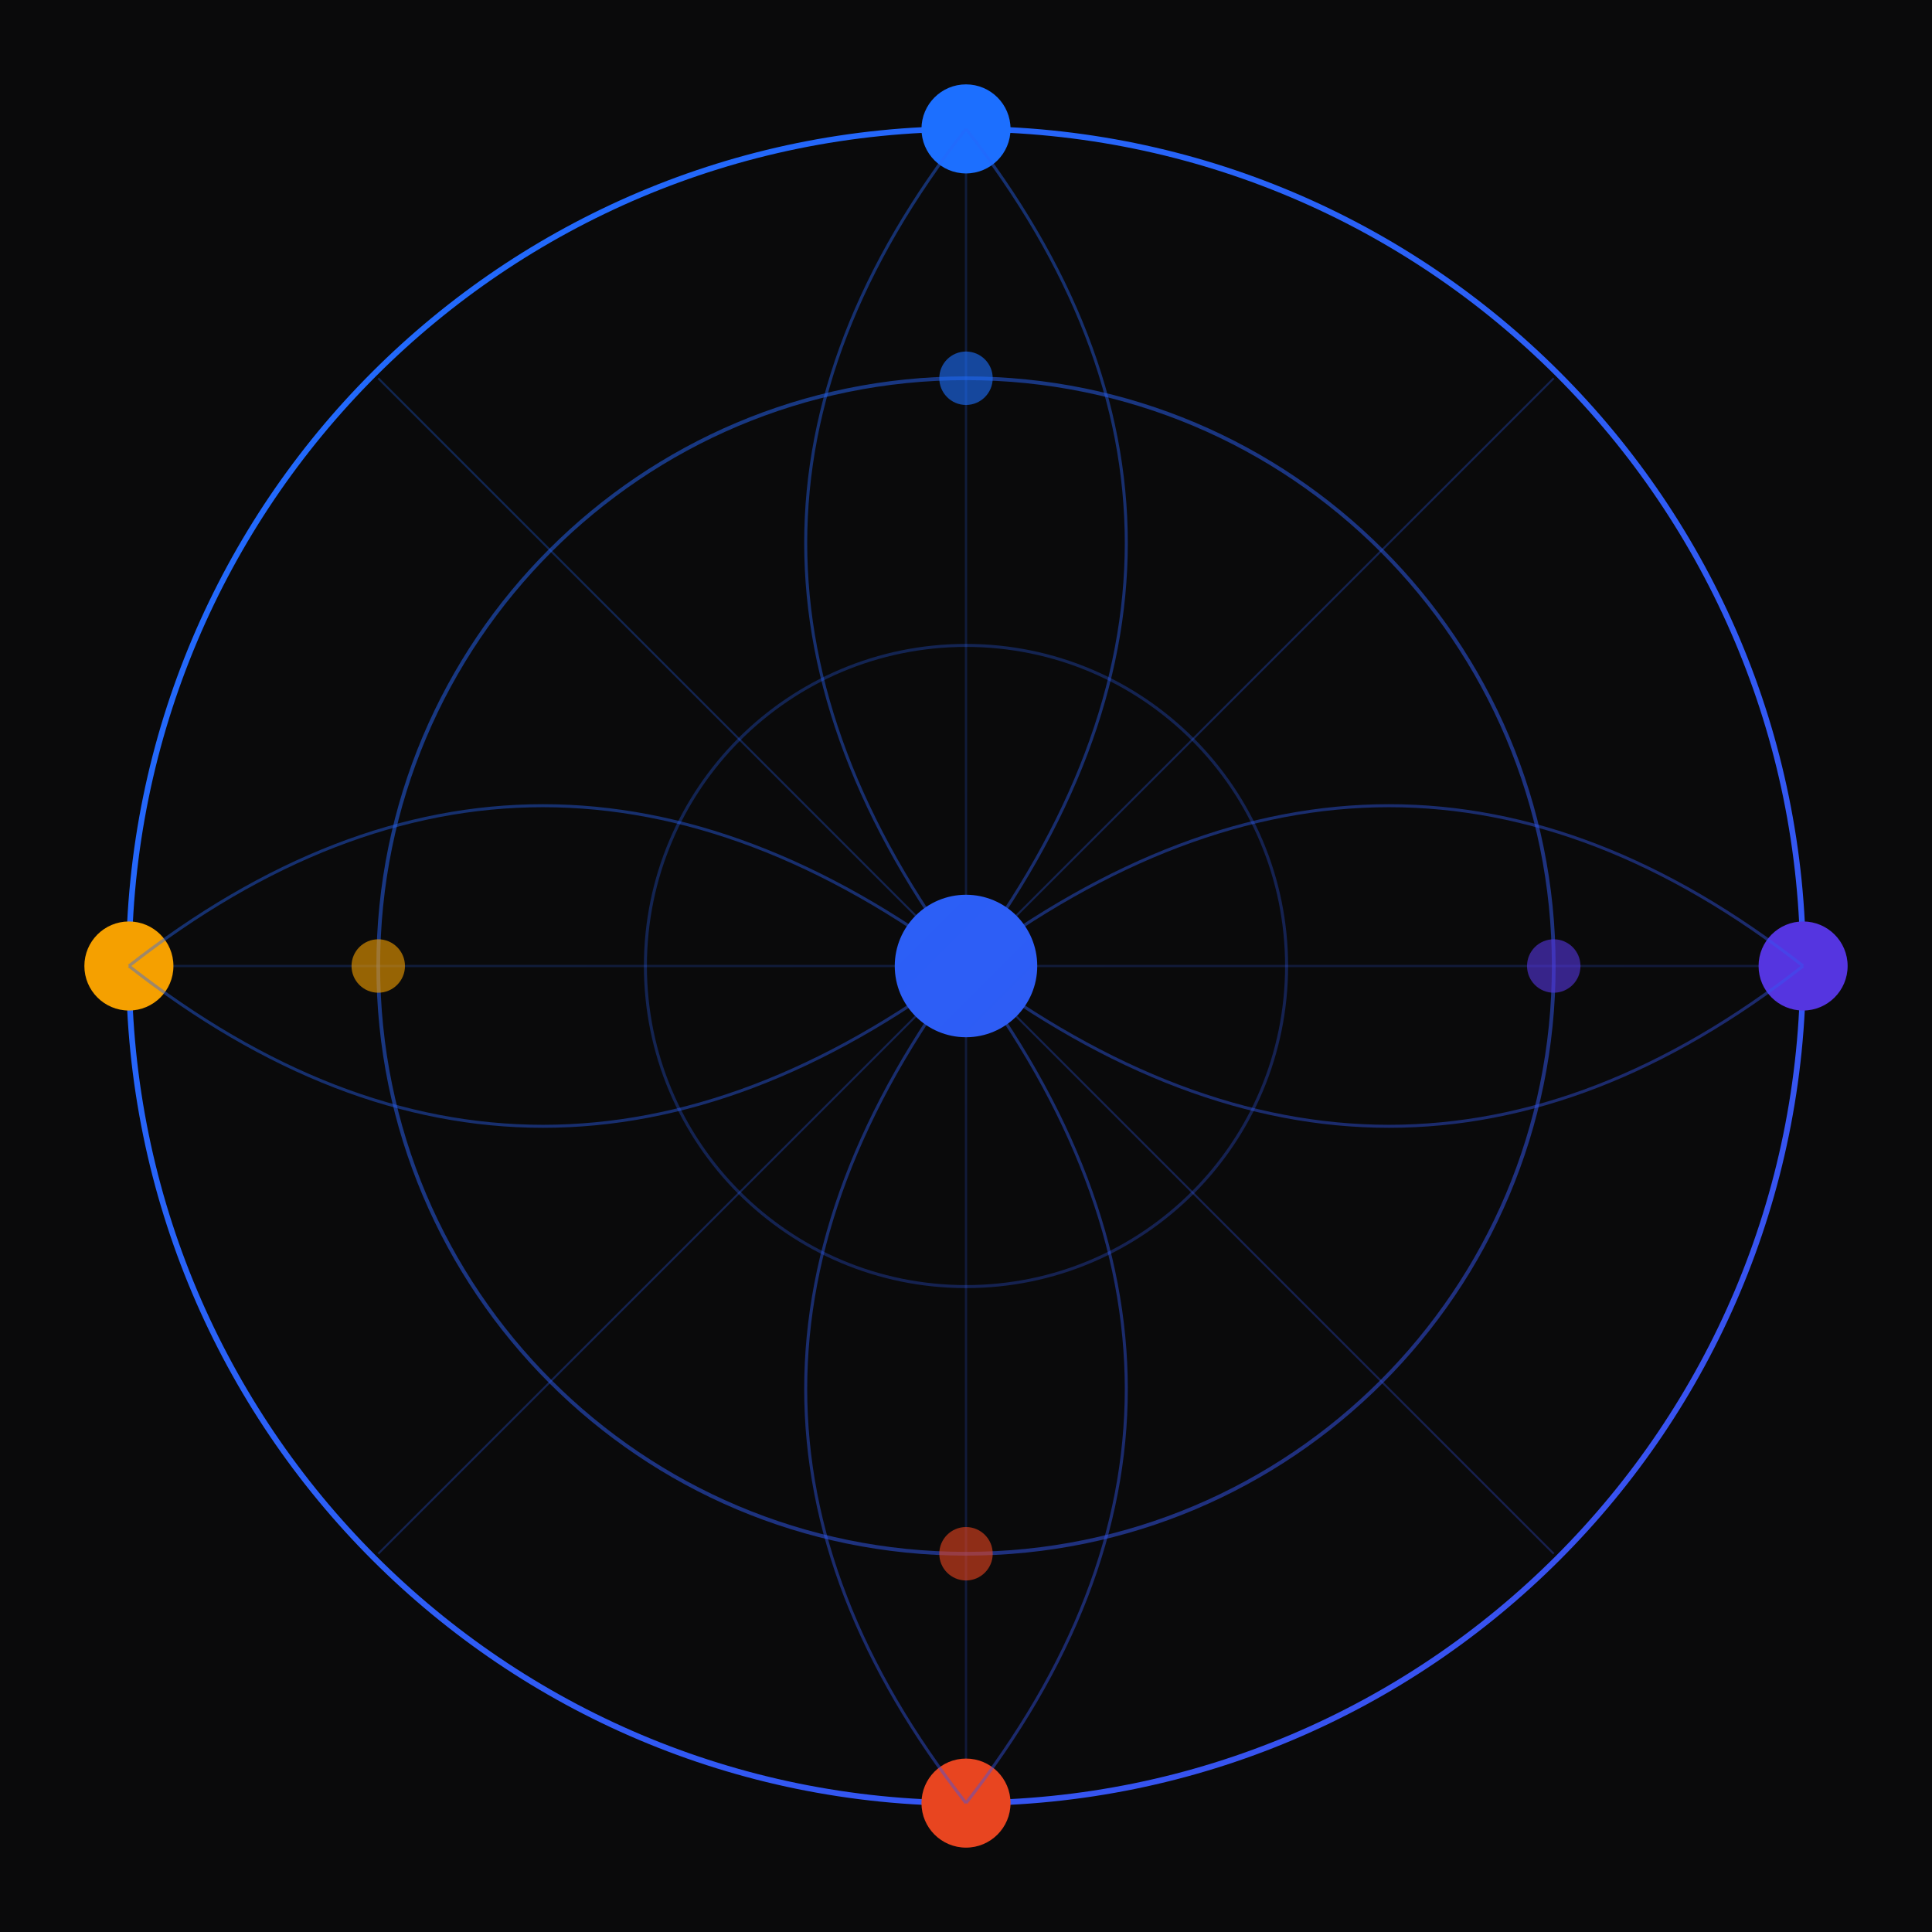
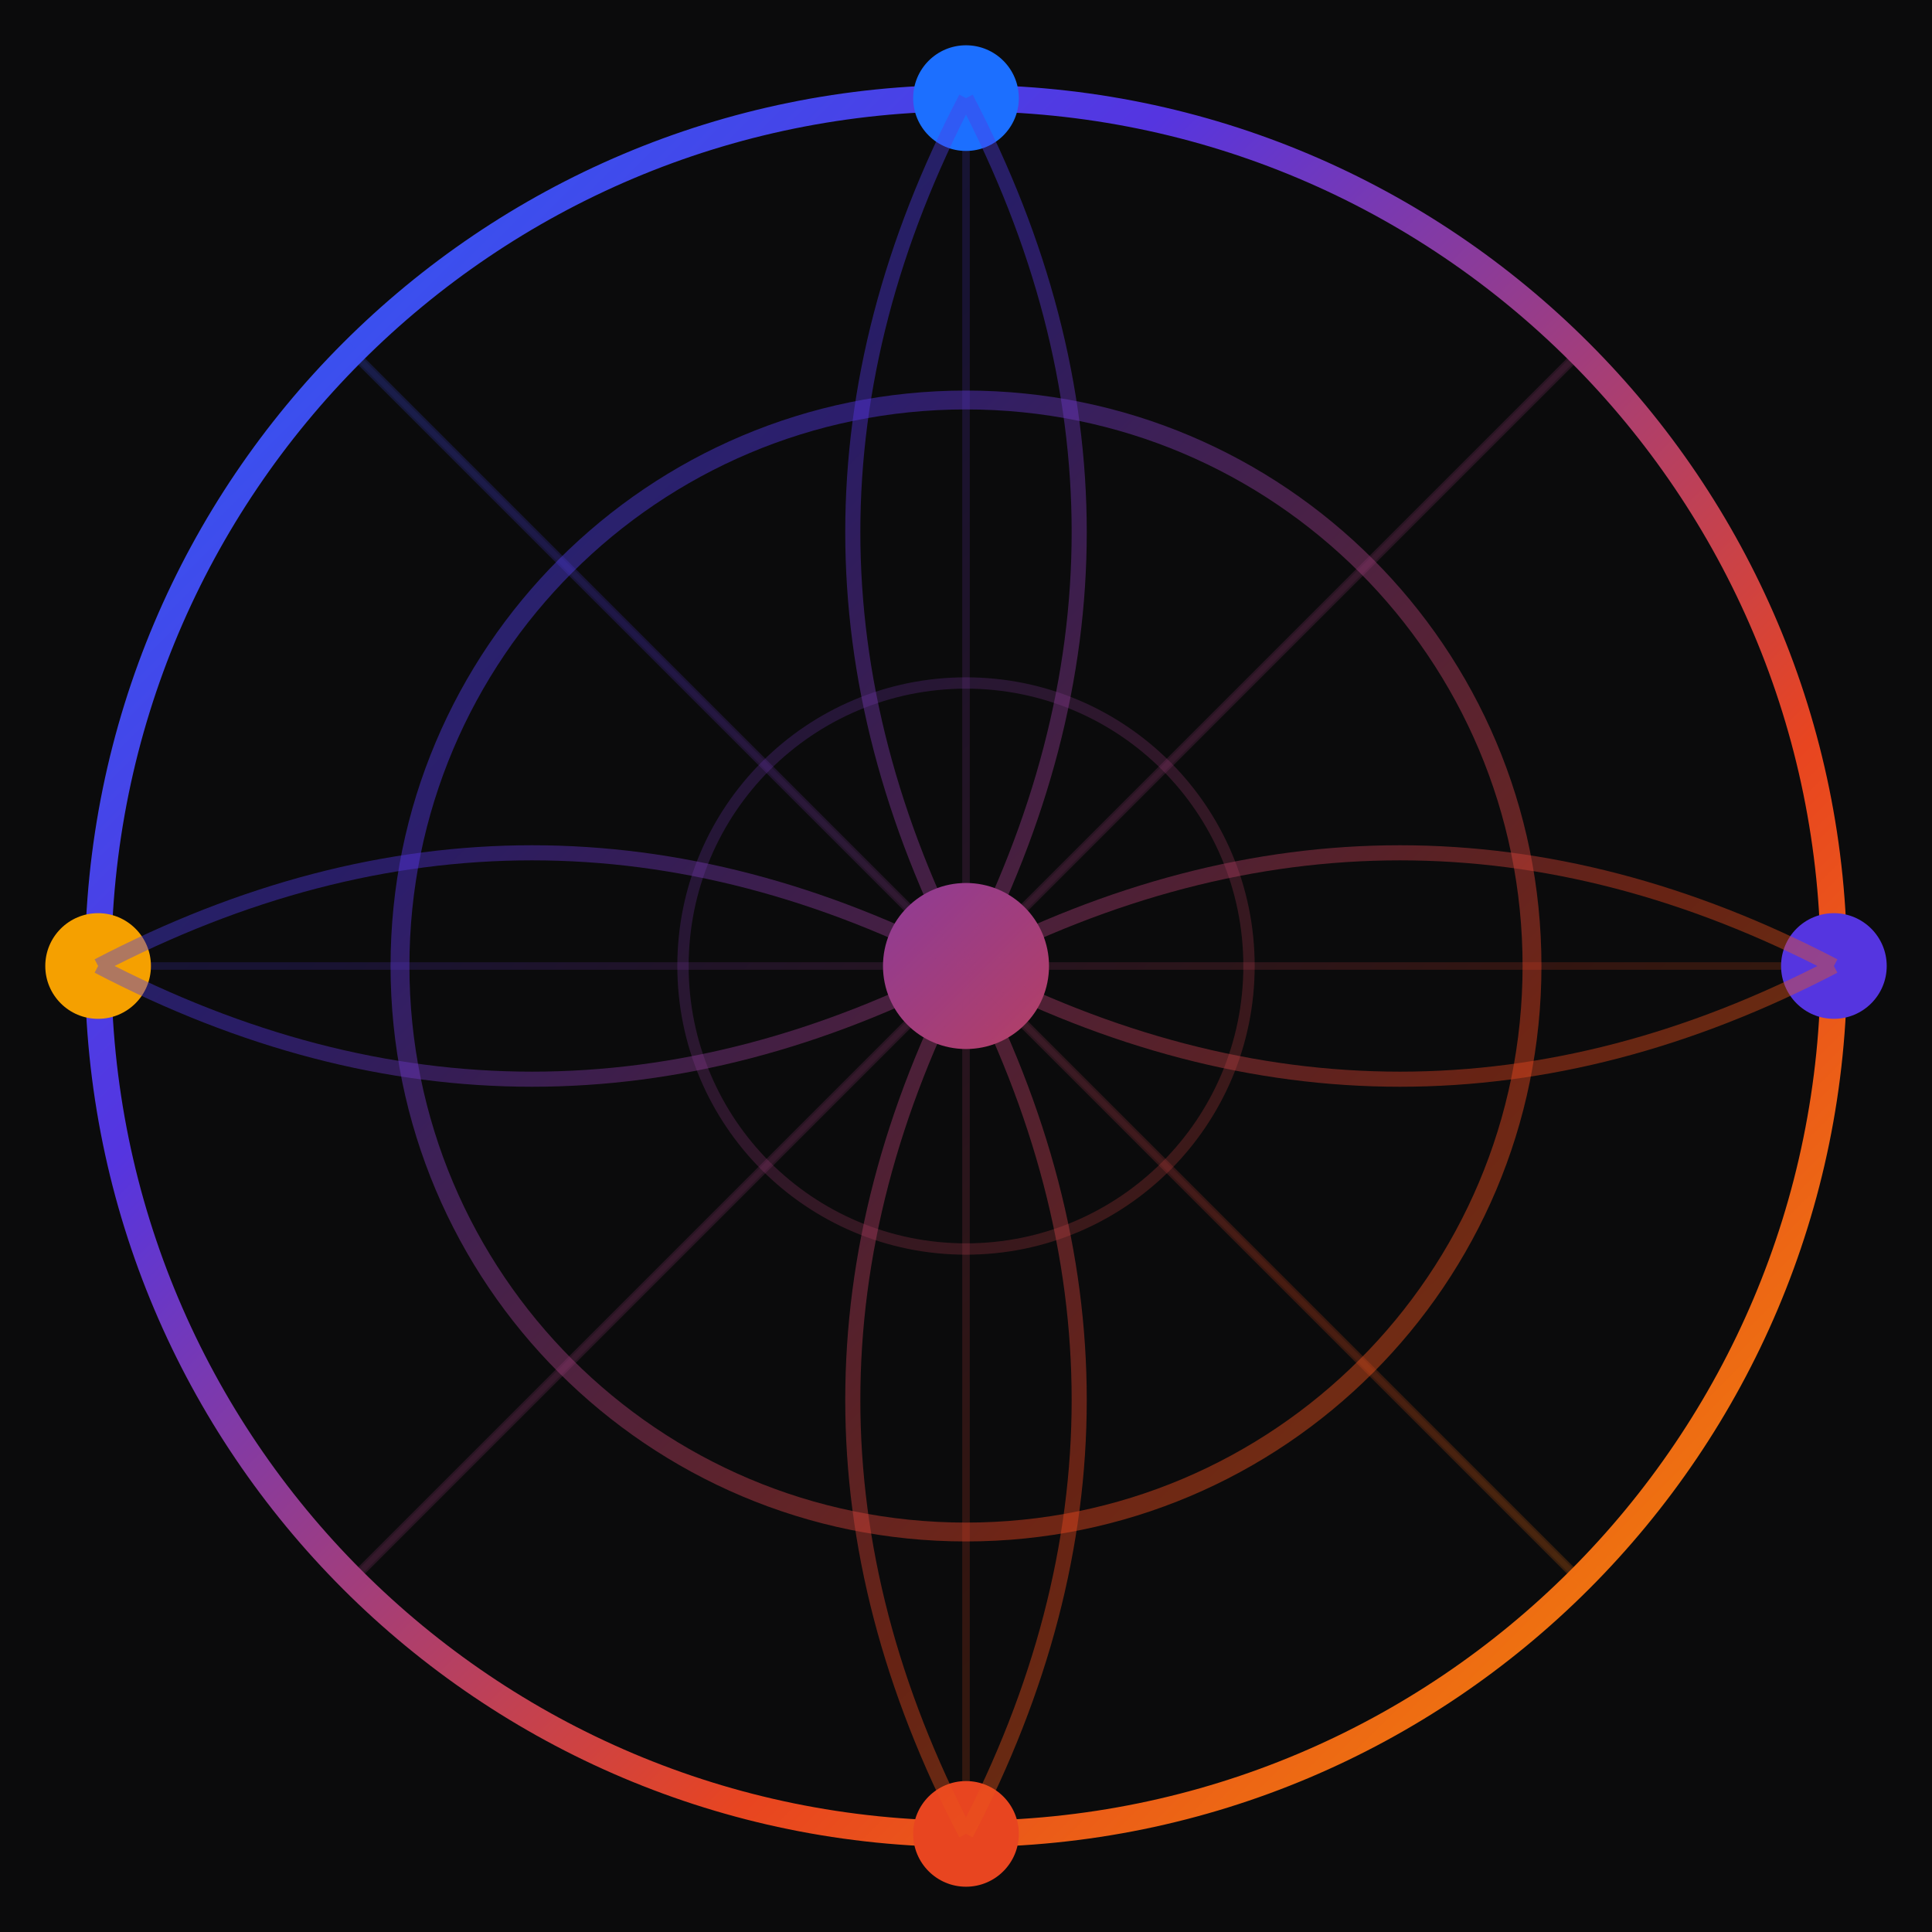
- <svg xmlns="http://www.w3.org/2000/svg" width="512" height="512" viewBox="0 0 512 512" fill="none" role="img" aria-label="OpenYantra icon">
+ <svg xmlns="http://www.w3.org/2000/svg" viewBox="0 0 512 512" width="512" height="512">
  <defs>
-     <linearGradient id="i512-g" x1="0" y1="0" x2="512" y2="512" gradientUnits="userSpaceOnUse">
+     <linearGradient id="g" x1="0" y1="0" x2="512" y2="512" gradientUnits="userSpaceOnUse">
      <stop offset="0%" stop-color="#1c6fff" />
      <stop offset="33%" stop-color="#5535e0" />
      <stop offset="66%" stop-color="#e84520" />
      <stop offset="100%" stop-color="#f5a000" />
    </linearGradient>
  </defs>
-   <rect width="512" height="512" fill="#0a0a0b" />
-   <g transform="translate(20,20) scale(4.72)">
-     <circle cx="50" cy="50" r="47" stroke="url(#i512-g)" stroke-width="0.32" fill="none" />
-     <circle cx="50" cy="50" r="33" stroke="url(#i512-g)" stroke-width="0.21" fill="none" opacity="0.5" />
-     <circle cx="50" cy="50" r="18" stroke="url(#i512-g)" stroke-width="0.17" fill="none" opacity="0.3" />
-     <line x1="50" y1="3" x2="50" y2="97" stroke="url(#i512-g)" stroke-width="0.13" opacity="0.2" />
-     <line x1="3" y1="50" x2="97" y2="50" stroke="url(#i512-g)" stroke-width="0.13" opacity="0.2" />
-     <line x1="17" y1="17" x2="83" y2="83" stroke="url(#i512-g)" stroke-width="0.11" opacity="0.12" />
-     <line x1="83" y1="17" x2="17" y2="83" stroke="url(#i512-g)" stroke-width="0.11" opacity="0.12" />
-     <circle cx="50" cy="3" r="2.5" fill="#1c6fff" />
-     <circle cx="97" cy="50" r="2.5" fill="#5535e0" />
-     <circle cx="50" cy="97" r="2.5" fill="#e84520" />
-     <circle cx="3" cy="50" r="2.5" fill="#f5a000" />
-     <circle cx="50" cy="17" r="1.5" fill="#1c6fff" opacity="0.6" />
-     <circle cx="83" cy="50" r="1.5" fill="#5535e0" opacity="0.6" />
-     <circle cx="50" cy="83" r="1.5" fill="#e84520" opacity="0.6" />
-     <circle cx="17" cy="50" r="1.5" fill="#f5a000" opacity="0.6" />
-     <path d="M50 3 Q68 26 50 50 Q32 26 50 3" stroke="url(#i512-g)" stroke-width="0.17" fill="none" opacity="0.42" />
-     <path d="M97 50 Q74 68 50 50 Q74 32 97 50" stroke="url(#i512-g)" stroke-width="0.17" fill="none" opacity="0.42" />
-     <path d="M50 97 Q32 74 50 50 Q68 74 50 97" stroke="url(#i512-g)" stroke-width="0.17" fill="none" opacity="0.42" />
-     <path d="M3 50 Q26 32 50 50 Q26 68 3 50" stroke="url(#i512-g)" stroke-width="0.17" fill="none" opacity="0.42" />
-     <path d="M17 17 Q38 38 50 50 Q29 29 17 17" stroke="url(#i512-g)" stroke-width="0.11" fill="none" opacity="0.2" />
-     <path d="M83 17 Q62 38 50 50 Q71 29 83 17" stroke="url(#i512-g)" stroke-width="0.11" fill="none" opacity="0.2" />
-     <path d="M83 83 Q62 62 50 50 Q71 71 83 83" stroke="url(#i512-g)" stroke-width="0.11" fill="none" opacity="0.2" />
-     <path d="M17 83 Q38 62 50 50 Q29 71 17 83" stroke="url(#i512-g)" stroke-width="0.11" fill="none" opacity="0.2" />
-     <circle cx="50" cy="50" r="4" fill="url(#i512-g)" />
-   </g>
+   <rect width="512" height="512" fill="#0b0b0c" />
+   <circle cx="256" cy="256" r="230" stroke="url(#g)" stroke-width="7" fill="none" />
+   <circle cx="256" cy="256" r="150" stroke="url(#g)" stroke-width="5" fill="none" opacity="0.45" />
+   <circle cx="256" cy="256" r="75" stroke="url(#g)" stroke-width="3" fill="none" opacity="0.25" />
+   <circle cx="256" cy="256" r="22" fill="url(#g)" />
+   <line x1="256" y1="26" x2="256" y2="486" stroke="url(#g)" stroke-width="2" opacity="0.18" />
+   <line x1="26" y1="256" x2="486" y2="256" stroke="url(#g)" stroke-width="2" opacity="0.18" />
+   <line x1="91" y1="91" x2="421" y2="421" stroke="url(#g)" stroke-width="1.5" opacity="0.1" />
+   <line x1="421" y1="91" x2="91" y2="421" stroke="url(#g)" stroke-width="1.5" opacity="0.1" />
+   <circle cx="256" cy="26" r="14" fill="#1c6fff" />
+   <circle cx="486" cy="256" r="14" fill="#5535e0" />
+   <circle cx="256" cy="486" r="14" fill="#e84520" />
+   <circle cx="26" cy="256" r="14" fill="#f5a000" />
+   <path d="M256 26 Q316 141 256 256 Q196 141 256 26" stroke="url(#g)" stroke-width="4" fill="none" opacity="0.42" />
+   <path d="M486 256 Q371 316 256 256 Q371 196 486 256" stroke="url(#g)" stroke-width="4" fill="none" opacity="0.42" />
+   <path d="M256 486 Q196 371 256 256 Q316 371 256 486" stroke="url(#g)" stroke-width="4" fill="none" opacity="0.42" />
+   <path d="M26 256 Q141 196 256 256 Q141 316 26 256" stroke="url(#g)" stroke-width="4" fill="none" opacity="0.42" />
+   <path d="M91 91 Q179 179 256 256 Q153 153 91 91" stroke="url(#g)" stroke-width="2.5" fill="none" opacity="0.2" />
+   <path d="M421 91 Q333 179 256 256 Q359 153 421 91" stroke="url(#g)" stroke-width="2.5" fill="none" opacity="0.2" />
+   <path d="M421 421 Q333 333 256 256 Q359 359 421 421" stroke="url(#g)" stroke-width="2.5" fill="none" opacity="0.2" />
+   <path d="M91 421 Q179 333 256 256 Q153 359 91 421" stroke="url(#g)" stroke-width="2.5" fill="none" opacity="0.2" />
</svg>
